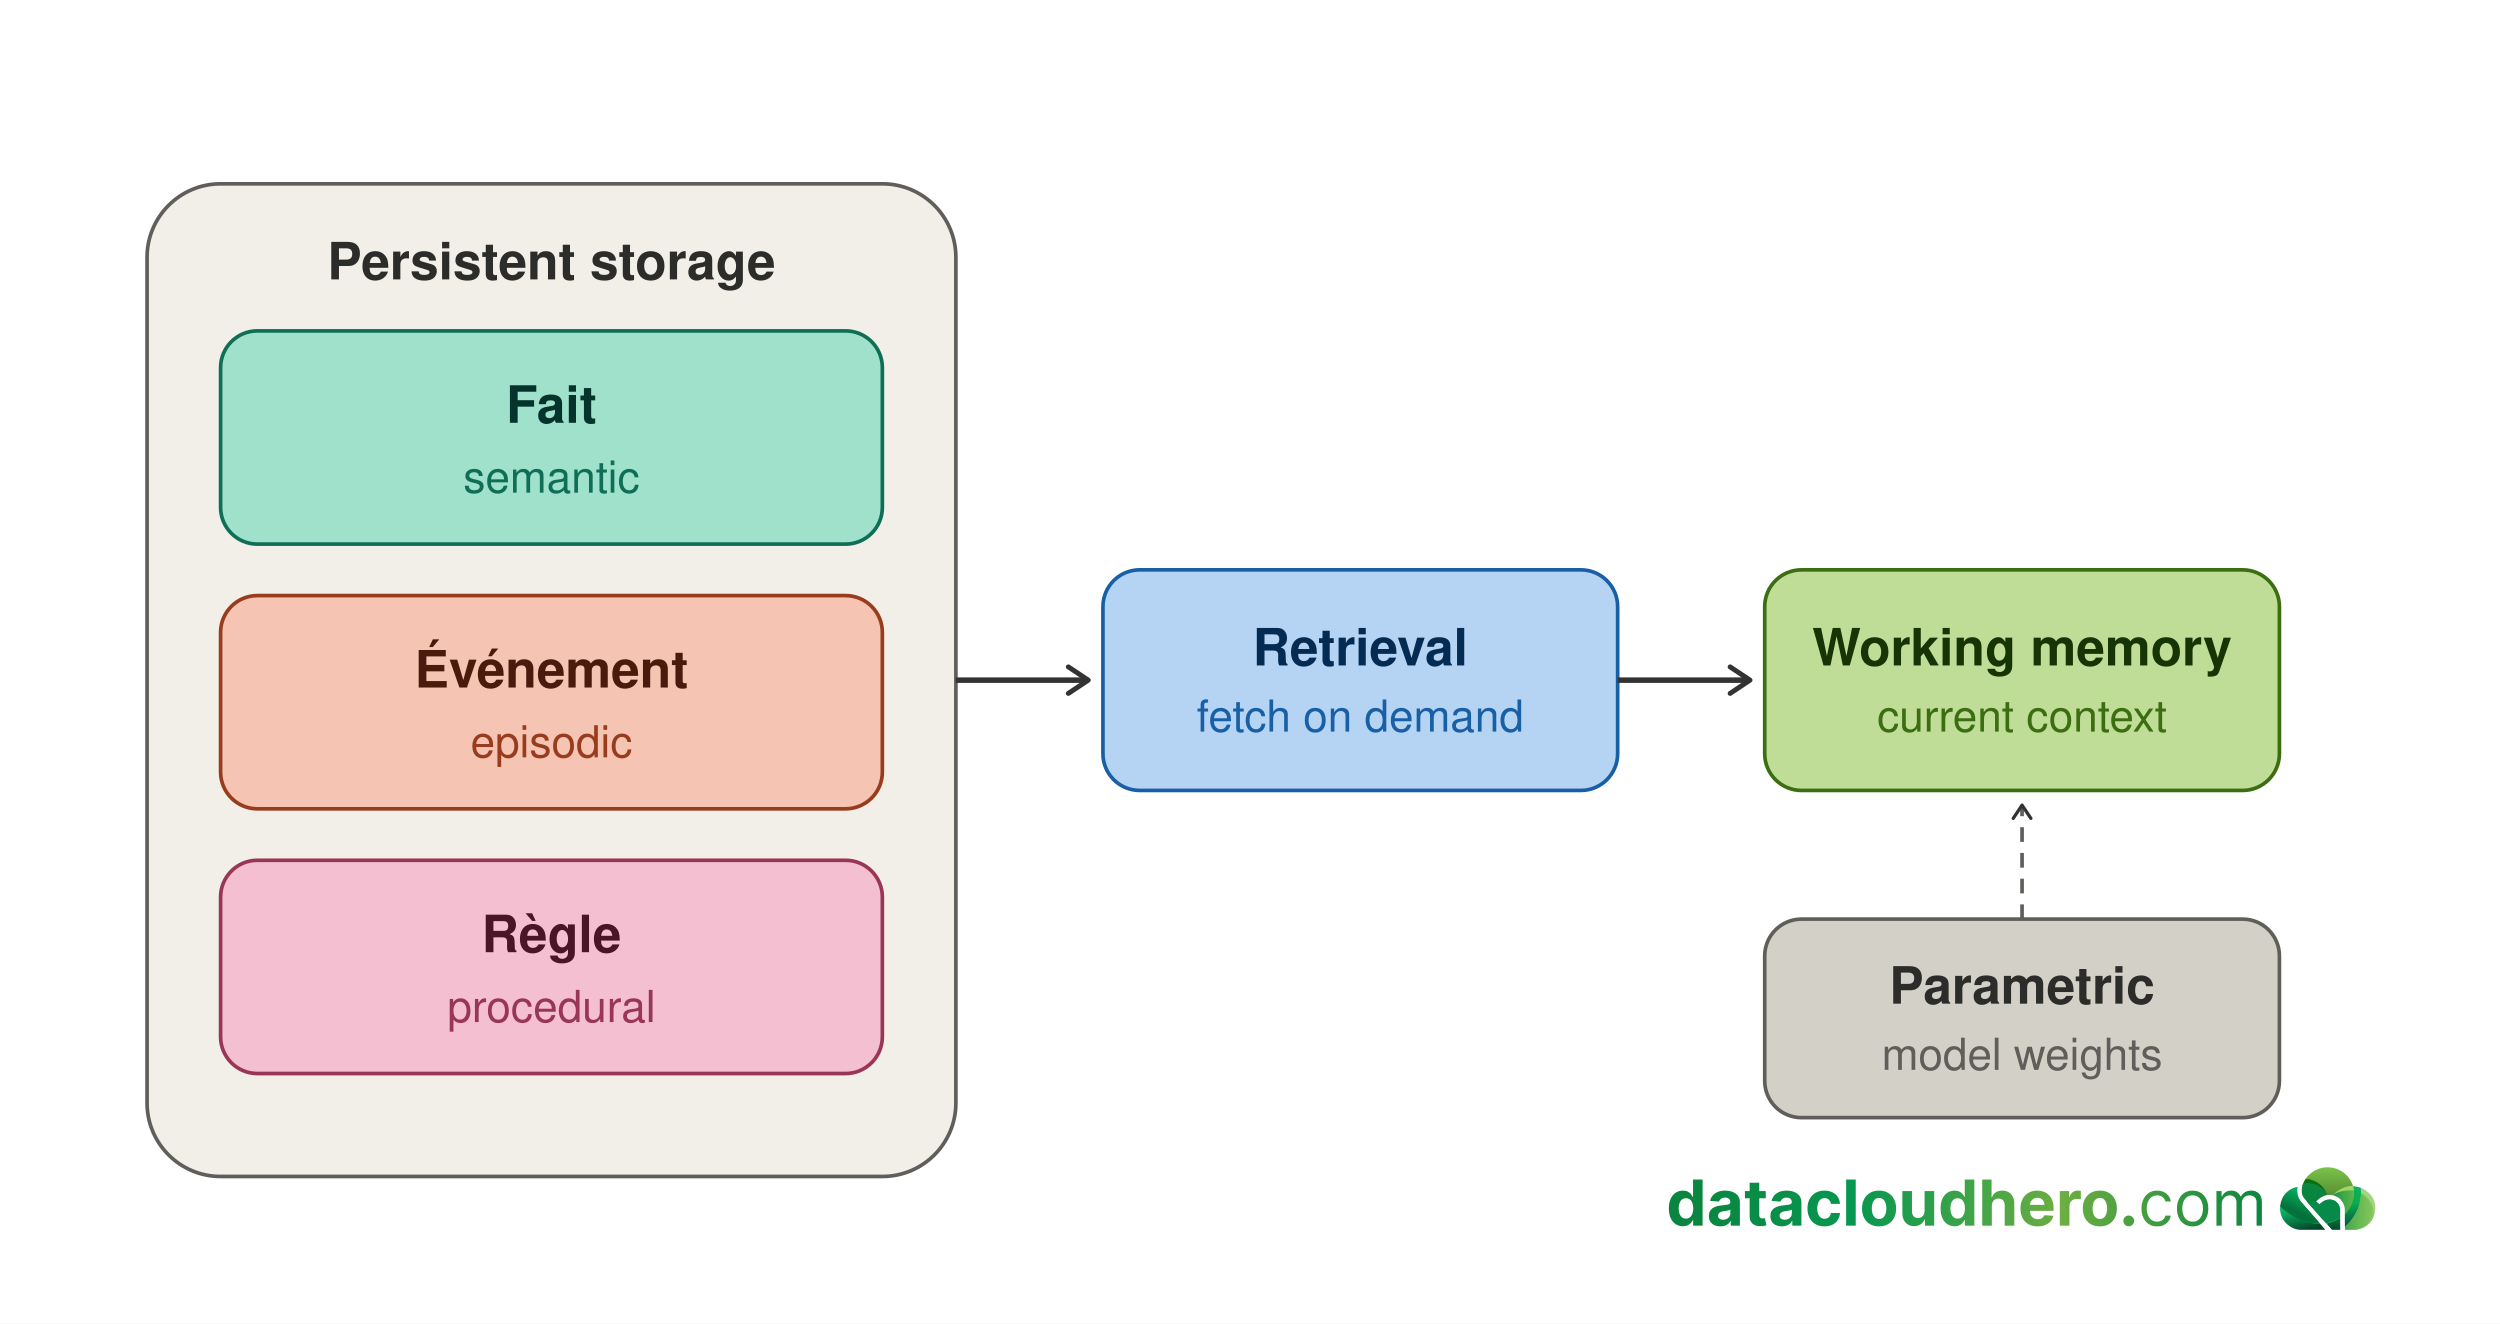
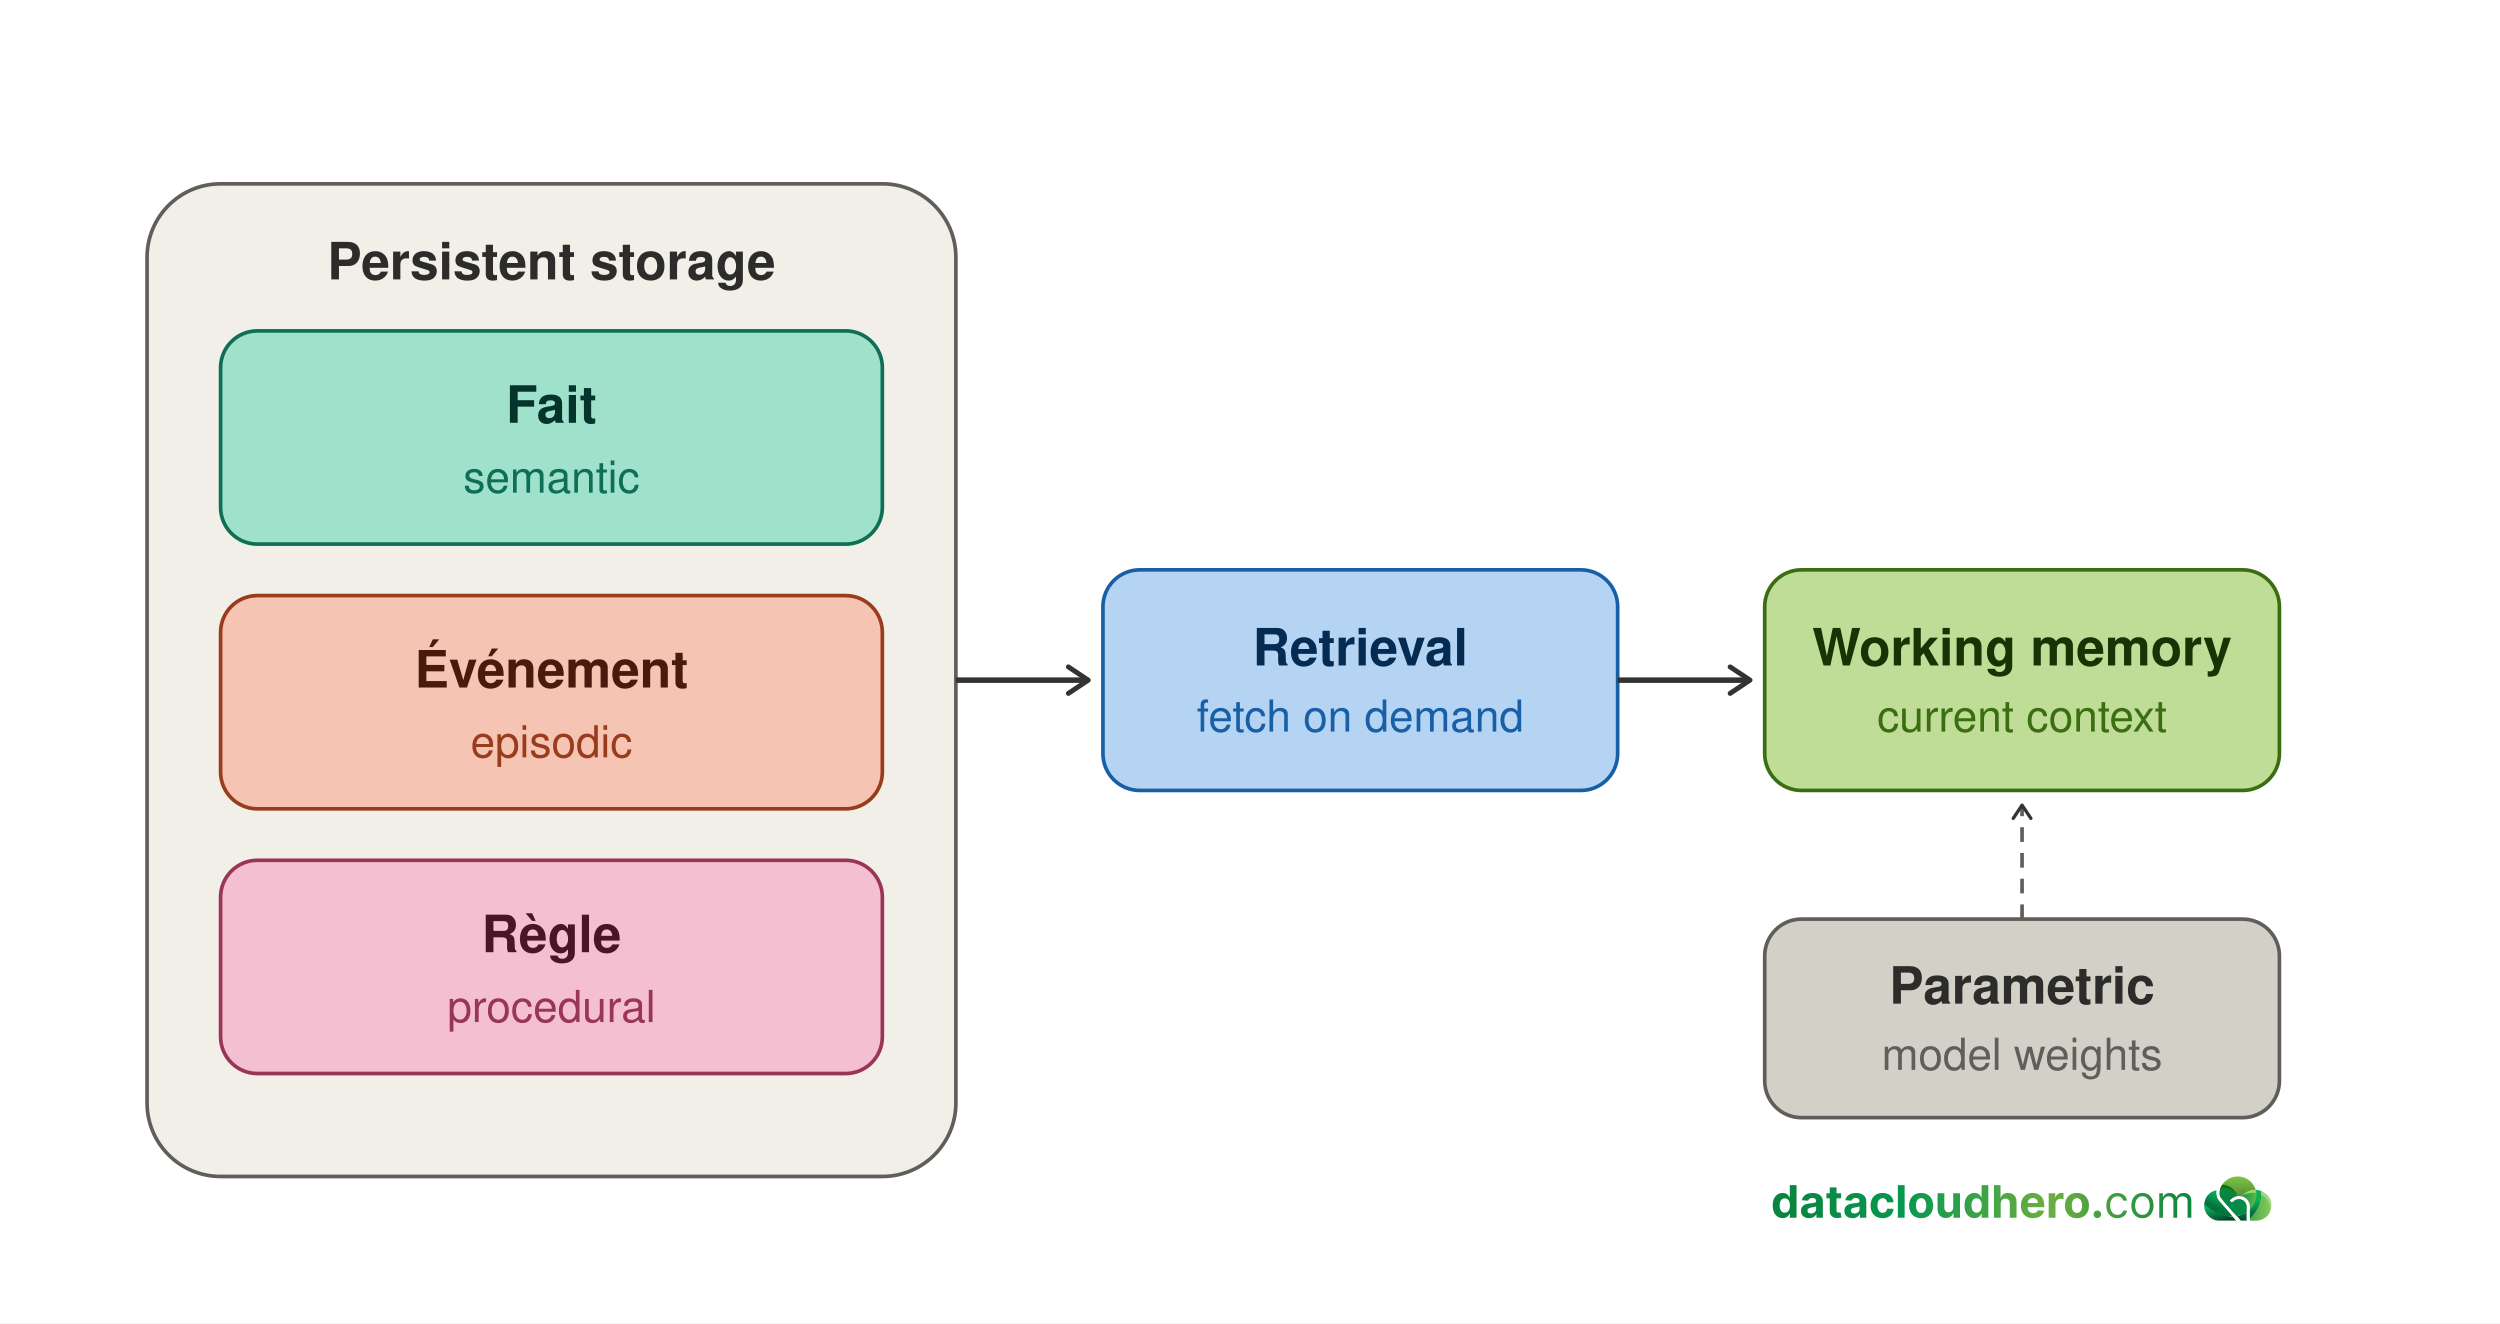
<svg xmlns="http://www.w3.org/2000/svg" width="680" height="360" viewBox="0 0 680 360" font-family="Helvetica, Arial, sans-serif">
  <defs>
    <marker id="arrow" viewBox="0 0 10 10" refX="8" refY="5" markerWidth="6" markerHeight="6" orient="auto-start-reverse">
      <path d="M2 1L8 5L2 9" fill="none" stroke="#333333" stroke-width="1.5" stroke-linecap="round" stroke-linejoin="round" />
    </marker>
    <linearGradient id="dchPaint0" x1="147" y1="0" x2="147" y2="294" gradientUnits="userSpaceOnUse">
      <stop stop-color="#7AC449" />
      <stop offset="1" stop-color="#3B5E23" />
    </linearGradient>
    <linearGradient id="dchPaint1" x1="3490.23" y1="278" x2="3525.95" y2="404.5" gradientUnits="userSpaceOnUse">
      <stop stop-color="#0AB064" />
      <stop offset="1" stop-color="#044A2A" />
    </linearGradient>
    <linearGradient id="dchPaint2" x1="3733.38" y1="164.5" x2="3733.38" y2="404.5" gradientUnits="userSpaceOnUse">
      <stop offset="0.361" stop-color="#0AB064" />
      <stop offset="1" stop-color="#044A2A" />
    </linearGradient>
    <linearGradient id="dchPaint3" x1="3641.45" y1="294.392" x2="3901" y2="297.108" gradientUnits="userSpaceOnUse">
      <stop stop-color="#058A49" />
      <stop offset="1" stop-color="#7AC449" stop-opacity="0.6" />
    </linearGradient>
    <linearGradient id="dchPaint4" x1="3539.97" y1="168" x2="3448.53" y2="372.5" gradientUnits="userSpaceOnUse">
      <stop offset="0.034" stop-color="#08BE65" />
      <stop offset="0.683" stop-color="#03713B" />
    </linearGradient>
    <linearGradient id="dchWordmark" x1="0" y1="255" x2="3310" y2="255" gradientUnits="userSpaceOnUse">
      <stop offset="0.038" stop-color="#0A853F" />
      <stop offset="0.308" stop-color="#069750" />
      <stop offset="0.659" stop-color="#6CAE41" />
      <stop offset="1" stop-color="#0A853F" />
    </linearGradient>
  </defs>
  <rect width="680" height="360" fill="#ffffff" />
  <rect x="40" y="50" width="220" height="270" rx="20" fill="#F1EFE8" stroke="#5F5E5A" stroke-width="1" />
  <text x="150" y="76" text-anchor="middle" font-size="14" font-weight="600" fill="#2C2C2A">Persistent storage</text>
  <rect x="60" y="90" width="180" height="58" rx="10" fill="#9FE1CB" stroke="#0F6E56" stroke-width="1" />
  <text x="150" y="115" text-anchor="middle" font-size="14" font-weight="600" fill="#04342C">Fait</text>
  <text x="150" y="134" text-anchor="middle" font-size="12" fill="#0F6E56">semantic</text>
  <rect x="60" y="162" width="180" height="58" rx="10" fill="#F5C4B3" stroke="#993C1D" stroke-width="1" />
  <text x="150" y="187" text-anchor="middle" font-size="14" font-weight="600" fill="#4A1B0C">Événement</text>
  <text x="150" y="206" text-anchor="middle" font-size="12" fill="#993C1D">episodic</text>
  <rect x="60" y="234" width="180" height="58" rx="10" fill="#F4C0D1" stroke="#993556" stroke-width="1" />
  <text x="150" y="259" text-anchor="middle" font-size="14" font-weight="600" fill="#4B1528">Règle</text>
  <text x="150" y="278" text-anchor="middle" font-size="12" fill="#993556">procedural</text>
  <line x1="260" y1="185" x2="296" y2="185" stroke="#333333" stroke-width="1.5" marker-end="url(#arrow)" />
  <rect x="300" y="155" width="140" height="60" rx="10" fill="#B5D4F4" stroke="#185FA5" stroke-width="1" />
  <text x="370" y="181" text-anchor="middle" font-size="14" font-weight="600" fill="#042C53">Retrieval</text>
  <text x="370" y="199" text-anchor="middle" font-size="12" fill="#185FA5">fetch on demand</text>
  <line x1="440" y1="185" x2="476" y2="185" stroke="#333333" stroke-width="1.5" marker-end="url(#arrow)" />
  <rect x="480" y="155" width="140" height="60" rx="10" fill="#C0DD97" stroke="#3B6D11" stroke-width="1" />
  <text x="550" y="181" text-anchor="middle" font-size="14" font-weight="600" fill="#173404">Working memory</text>
  <text x="550" y="199" text-anchor="middle" font-size="12" fill="#3B6D11">current context</text>
  <line x1="550" y1="250" x2="550" y2="219" stroke="#5F5E5A" stroke-width="1" stroke-dasharray="4 3" marker-end="url(#arrow)" />
  <rect x="480" y="250" width="140" height="54" rx="10" fill="#D3D1C7" stroke="#5F5E5A" stroke-width="1" />
  <text x="550" y="273" text-anchor="middle" font-size="14" font-weight="600" fill="#2C2C2A">Parametric</text>
  <text x="550" y="291" text-anchor="middle" font-size="12" fill="#5F5E5A">model weights</text>
-   <g transform="translate(453.93,317.50) scale(0.049347) translate(-14.05,-60.00)">
+   <g transform="translate(482.18,320.00) scale(0.034833) translate(-14.05,-60.00)">
    <path d="M91.477 385.107C76.977 385.107 63.843 381.379 52.077 373.921C40.394 366.381 31.114 355.319 24.236 340.736C17.442 326.07 14.045 308.089 14.045 286.794C14.045 264.919 17.566 246.731 24.609 232.231C31.652 217.647 41.016 206.751 52.699 199.543C64.465 192.251 77.35 188.605 91.353 188.605C102.042 188.605 110.949 190.428 118.075 194.074C125.284 197.637 131.084 202.111 135.476 207.497C139.95 212.8 143.348 218.02 145.668 223.158H147.283V127.455H200.107V382H147.905V351.425H145.668C143.182 356.728 139.66 361.989 135.103 367.21C130.629 372.347 124.787 376.614 117.578 380.011C110.452 383.409 101.752 385.107 91.477 385.107ZM108.256 342.973C116.791 342.973 124 340.653 129.883 336.013C135.849 331.29 140.406 324.702 143.555 316.251C146.786 307.799 148.402 297.897 148.402 286.545C148.402 275.194 146.828 265.333 143.679 256.964C140.53 248.596 135.973 242.133 130.007 237.575C124.041 233.018 116.791 230.739 108.256 230.739C99.556 230.739 92.223 233.101 86.257 237.824C80.291 242.547 75.775 249.093 72.71 257.462C69.644 265.83 68.111 275.525 68.111 286.545C68.111 297.649 69.644 307.468 72.71 316.002C75.858 324.454 80.374 331.083 86.257 335.888C92.223 340.612 99.556 342.973 108.256 342.973ZM298.078 385.604C285.898 385.604 275.043 383.491 265.514 379.266C255.985 374.957 248.445 368.618 242.893 360.249C237.425 351.798 234.69 341.274 234.69 328.68C234.69 318.074 236.637 309.166 240.532 301.957C244.426 294.749 249.729 288.948 256.441 284.557C263.153 280.165 270.776 276.851 279.31 274.614C287.928 272.376 296.959 270.802 306.405 269.891C317.509 268.731 326.457 267.653 333.252 266.659C340.046 265.582 344.977 264.008 348.042 261.936C351.108 259.865 352.641 256.799 352.641 252.739V251.993C352.641 244.121 350.155 238.031 345.184 233.722C340.295 229.414 333.335 227.259 324.303 227.259C314.774 227.259 307.193 229.372 301.558 233.598C295.924 237.741 292.195 242.961 290.372 249.259L241.402 245.281C243.888 233.681 248.776 223.655 256.068 215.203C263.36 206.669 272.764 200.123 284.282 195.565C295.882 190.925 309.305 188.605 324.552 188.605C335.158 188.605 345.308 189.848 355.003 192.334C364.78 194.82 373.439 198.673 380.979 203.893C388.602 209.113 394.61 215.825 399.001 224.028C403.393 232.148 405.589 241.884 405.589 253.236V382H355.376V355.526H353.884C350.818 361.492 346.717 366.754 341.579 371.311C336.442 375.786 330.269 379.307 323.06 381.876C315.851 384.362 307.524 385.604 298.078 385.604ZM313.241 349.063C321.03 349.063 327.907 347.53 333.873 344.464C339.839 341.316 344.521 337.09 347.918 331.787C351.315 326.484 353.014 320.477 353.014 313.765V293.506C351.357 294.583 349.078 295.577 346.178 296.489C343.361 297.317 340.171 298.104 336.608 298.85C333.045 299.513 329.482 300.134 325.919 300.714C322.356 301.212 319.124 301.667 316.224 302.082C310.01 302.993 304.582 304.443 299.942 306.432C295.302 308.42 291.698 311.113 289.129 314.511C286.56 317.825 285.276 321.968 285.276 326.94C285.276 334.148 287.886 339.659 293.106 343.47C298.409 347.199 305.121 349.063 313.241 349.063ZM548.211 191.091V230.864H433.243V191.091H548.211ZM459.344 145.352H512.291V323.335C512.291 328.224 513.037 332.036 514.529 334.77C516.02 337.421 518.092 339.286 520.743 340.363C523.477 341.44 526.626 341.979 530.189 341.979C532.675 341.979 535.161 341.772 537.646 341.357C540.132 340.86 542.038 340.487 543.364 340.239L551.691 379.638C549.04 380.467 545.311 381.42 540.505 382.497C535.699 383.657 529.858 384.362 522.98 384.61C510.22 385.107 499.034 383.409 489.422 379.514C479.893 375.62 472.477 369.571 467.174 361.368C461.871 353.165 459.261 342.807 459.344 330.295V145.352ZM637.14 385.604C624.96 385.604 614.105 383.491 604.577 379.266C595.048 374.957 587.507 368.618 581.956 360.249C576.487 351.798 573.753 341.274 573.753 328.68C573.753 318.074 575.7 309.166 579.594 301.957C583.489 294.749 588.792 288.948 595.503 284.557C602.215 280.165 609.838 276.851 618.373 274.614C626.99 272.376 636.022 270.802 645.468 269.891C656.571 268.731 665.52 267.653 672.314 266.659C679.109 265.582 684.039 264.008 687.105 261.936C690.171 259.865 691.704 256.799 691.704 252.739V251.993C691.704 244.121 689.218 238.031 684.246 233.722C679.358 229.414 672.397 227.259 663.366 227.259C653.837 227.259 646.255 229.372 640.621 233.598C634.986 237.741 631.257 242.961 629.434 249.259L580.464 245.281C582.95 233.681 587.839 223.655 595.131 215.203C602.422 206.669 611.827 200.123 623.344 195.565C634.945 190.925 648.368 188.605 663.614 188.605C674.22 188.605 684.371 189.848 694.065 192.334C703.843 194.82 712.501 198.673 720.042 203.893C727.665 209.113 733.672 215.825 738.064 224.028C742.455 232.148 744.651 241.884 744.651 253.236V382H694.438V355.526H692.947C689.881 361.492 685.779 366.754 680.642 371.311C675.505 375.786 669.331 379.307 662.123 381.876C654.914 384.362 646.586 385.604 637.14 385.604ZM652.304 349.063C660.093 349.063 666.97 347.53 672.936 344.464C678.902 341.316 683.583 337.09 686.981 331.787C690.378 326.484 692.077 320.477 692.077 313.765V293.506C690.419 294.583 688.141 295.577 685.241 296.489C682.423 297.317 679.233 298.104 675.67 298.85C672.107 299.513 668.544 300.134 664.981 300.714C661.418 301.212 658.187 301.667 655.287 302.082C649.072 302.993 643.645 304.443 639.005 306.432C634.365 308.42 630.76 311.113 628.192 314.511C625.623 317.825 624.339 321.968 624.339 326.94C624.339 334.148 626.949 339.659 632.169 343.47C637.472 347.199 644.184 349.063 652.304 349.063Z" fill="url(#dchWordmark)" />
    <path d="M871.986 385.729C852.431 385.729 835.611 381.586 821.524 373.3C807.521 364.931 796.749 353.33 789.209 338.499C781.752 323.667 778.023 306.598 778.023 287.291C778.023 267.736 781.793 250.584 789.333 235.835C796.956 221.003 807.77 209.444 821.773 201.158C835.776 192.79 852.431 188.605 871.737 188.605C888.392 188.605 902.976 191.629 915.487 197.678C927.999 203.727 937.901 212.22 945.193 223.158C952.484 234.095 956.503 246.938 957.249 261.688H907.284C905.876 252.159 902.147 244.494 896.098 238.694C890.132 232.811 882.302 229.869 872.607 229.869C864.404 229.869 857.237 232.107 851.105 236.581C845.057 240.973 840.334 247.394 836.936 255.846C833.539 264.298 831.84 274.531 831.84 286.545C831.84 298.726 833.498 309.083 836.812 317.618C840.209 326.152 844.974 332.657 851.105 337.131C857.237 341.606 864.404 343.843 872.607 343.843C878.656 343.843 884.084 342.6 888.889 340.114C893.778 337.629 897.797 334.024 900.945 329.301C904.177 324.495 906.29 318.737 907.284 312.025H957.249C956.42 326.608 952.443 339.451 945.317 350.555C938.274 361.575 928.538 370.192 916.109 376.407C903.68 382.621 888.972 385.729 871.986 385.729ZM1044.1 127.455V382H991.149V127.455H1044.1ZM1172.77 385.729C1153.46 385.729 1136.76 381.627 1122.68 373.424C1108.68 365.138 1097.86 353.621 1090.24 338.871C1082.62 324.04 1078.8 306.846 1078.8 287.291C1078.8 267.571 1082.62 250.336 1090.24 235.587C1097.86 220.755 1108.68 209.237 1122.68 201.034C1136.76 192.748 1153.46 188.605 1172.77 188.605C1192.07 188.605 1208.73 192.748 1222.73 201.034C1236.82 209.237 1247.67 220.755 1255.3 235.587C1262.92 250.336 1266.73 267.571 1266.73 287.291C1266.73 306.846 1262.92 324.04 1255.3 338.871C1247.67 353.621 1236.82 365.138 1222.73 373.424C1208.73 381.627 1192.07 385.729 1172.77 385.729ZM1173.02 344.713C1181.8 344.713 1189.13 342.227 1195.02 337.256C1200.9 332.201 1205.33 325.324 1208.31 316.624C1211.38 307.923 1212.91 298.022 1212.91 286.918C1212.91 275.815 1211.38 265.913 1208.31 257.213C1205.33 248.513 1200.9 241.635 1195.02 236.581C1189.13 231.527 1181.8 228.999 1173.02 228.999C1164.15 228.999 1156.69 231.527 1150.64 236.581C1144.68 241.635 1140.16 248.513 1137.1 257.213C1134.11 265.913 1132.62 275.815 1132.62 286.918C1132.62 298.022 1134.11 307.923 1137.1 316.624C1140.16 325.324 1144.68 332.201 1150.64 337.256C1156.69 342.227 1164.15 344.713 1173.02 344.713ZM1423.58 300.714V191.091H1476.53V382H1425.7V347.323H1423.71C1419.4 358.509 1412.23 367.5 1402.21 374.294C1392.26 381.089 1380.12 384.486 1365.79 384.486C1353.03 384.486 1341.8 381.586 1332.11 375.786C1322.41 369.985 1314.83 361.741 1309.36 351.052C1303.98 340.363 1301.24 327.561 1301.16 312.646V191.091H1354.11V303.2C1354.19 314.469 1357.21 323.377 1363.18 329.923C1369.15 336.469 1377.14 339.741 1387.17 339.741C1393.55 339.741 1399.51 338.291 1405.06 335.391C1410.62 332.408 1415.09 328.017 1418.49 322.217C1421.97 316.416 1423.67 309.249 1423.58 300.714ZM1589.23 385.107C1574.73 385.107 1561.6 381.379 1549.83 373.921C1538.15 366.381 1528.87 355.319 1521.99 340.736C1515.2 326.07 1511.8 308.089 1511.8 286.794C1511.8 264.919 1515.32 246.731 1522.36 232.231C1529.41 217.647 1538.77 206.751 1550.45 199.543C1562.22 192.251 1575.1 188.605 1589.11 188.605C1599.8 188.605 1608.7 190.428 1615.83 194.074C1623.04 197.637 1628.84 202.111 1633.23 207.497C1637.7 212.8 1641.1 218.02 1643.42 223.158H1645.04V127.455H1697.86V382H1645.66V351.425H1643.42C1640.94 356.728 1637.41 361.989 1632.86 367.21C1628.38 372.347 1622.54 376.614 1615.33 380.011C1608.21 383.409 1599.51 385.107 1589.23 385.107ZM1606.01 342.973C1614.54 342.973 1621.75 340.653 1627.64 336.013C1633.6 331.29 1638.16 324.702 1641.31 316.251C1644.54 307.799 1646.16 297.897 1646.16 286.545C1646.16 275.194 1644.58 265.333 1641.43 256.964C1638.28 248.596 1633.73 242.133 1627.76 237.575C1621.8 233.018 1614.54 230.739 1606.01 230.739C1597.31 230.739 1589.98 233.101 1584.01 237.824C1578.05 242.547 1573.53 249.093 1570.46 257.462C1567.4 265.83 1565.86 275.525 1565.86 286.545C1565.86 297.649 1567.4 307.468 1570.46 316.002C1573.61 324.454 1578.13 331.083 1584.01 335.888C1589.98 340.612 1597.31 342.973 1606.01 342.973Z" fill="url(#dchWordmark)" />
    <path d="M1794.34 271.631V382H1741.39V127.455H1792.85V224.773H1795.09C1799.39 213.504 1806.36 204.68 1815.97 198.3C1825.58 191.837 1837.63 188.605 1852.14 188.605C1865.39 188.605 1876.95 191.505 1886.81 197.305C1896.76 203.023 1904.46 211.267 1909.93 222.039C1915.48 232.728 1918.22 245.53 1918.13 260.445V382H1865.19V269.891C1865.27 258.125 1862.29 248.969 1856.24 242.423C1850.27 235.877 1841.9 232.604 1831.13 232.604C1823.92 232.604 1817.54 234.137 1811.99 237.202C1806.52 240.268 1802.21 244.743 1799.06 250.626C1796 256.426 1794.42 263.428 1794.34 271.631ZM2046.8 385.729C2027.17 385.729 2010.26 381.751 1996.09 373.797C1982.01 365.759 1971.15 354.408 1963.53 339.741C1955.91 324.992 1952.1 307.55 1952.1 287.415C1952.1 267.778 1955.91 250.543 1963.53 235.711C1971.15 220.879 1981.88 209.32 1995.72 201.034C2009.64 192.748 2025.96 188.605 2044.69 188.605C2057.29 188.605 2069.01 190.635 2079.87 194.695C2090.8 198.673 2100.33 204.68 2108.45 212.717C2116.65 220.755 2123.04 230.864 2127.59 243.044C2132.15 255.142 2134.43 269.311 2134.43 285.551V300.093H1973.22V267.281H2084.59C2084.59 259.657 2082.93 252.904 2079.62 247.021C2076.3 241.138 2071.7 236.54 2065.82 233.225C2060.02 229.828 2053.27 228.129 2045.56 228.129C2037.52 228.129 2030.4 229.994 2024.18 233.722C2018.05 237.368 2013.25 242.298 2009.77 248.513C2006.29 254.644 2004.5 261.48 2004.42 269.021V300.217C2004.42 309.663 2006.16 317.825 2009.64 324.702C2013.2 331.58 2018.22 336.883 2024.68 340.612C2031.14 344.34 2038.81 346.205 2047.67 346.205C2053.56 346.205 2058.94 345.376 2063.83 343.719C2068.72 342.062 2072.9 339.576 2076.38 336.261C2079.87 332.947 2082.52 328.887 2084.34 324.081L2133.31 327.312C2130.82 339.079 2125.73 349.353 2118.02 358.136C2110.4 366.837 2100.54 373.631 2088.44 378.52C2076.43 383.326 2062.55 385.729 2046.8 385.729ZM2168.98 382V191.091H2220.31V224.401H2222.3C2225.78 212.552 2231.62 203.603 2239.83 197.554C2248.03 191.422 2257.48 188.357 2268.16 188.357C2270.82 188.357 2273.67 188.522 2276.74 188.854C2279.81 189.185 2282.5 189.641 2284.82 190.221V237.202C2282.33 236.457 2278.89 235.794 2274.5 235.214C2270.11 234.634 2266.09 234.344 2262.45 234.344C2254.66 234.344 2247.7 236.042 2241.57 239.44C2235.52 242.754 2230.71 247.394 2227.15 253.36C2223.67 259.326 2221.93 266.203 2221.93 273.992V382H2168.98ZM2389.56 385.729C2370.26 385.729 2353.56 381.627 2339.48 373.424C2325.47 365.138 2314.66 353.621 2307.04 338.871C2299.41 324.04 2295.6 306.846 2295.6 287.291C2295.6 267.571 2299.41 250.336 2307.04 235.587C2314.66 220.755 2325.47 209.237 2339.48 201.034C2353.56 192.748 2370.26 188.605 2389.56 188.605C2408.87 188.605 2425.53 192.748 2439.53 201.034C2453.61 209.237 2464.47 220.755 2472.09 235.587C2479.72 250.336 2483.53 267.571 2483.53 287.291C2483.53 306.846 2479.72 324.04 2472.09 338.871C2464.47 353.621 2453.61 365.138 2439.53 373.424C2425.53 381.627 2408.87 385.729 2389.56 385.729ZM2389.81 344.713C2398.6 344.713 2405.93 342.227 2411.81 337.256C2417.7 332.201 2422.13 325.324 2425.11 316.624C2428.18 307.923 2429.71 298.022 2429.71 286.918C2429.71 275.815 2428.18 265.913 2425.11 257.213C2422.13 248.513 2417.7 241.635 2411.81 236.581C2405.93 231.527 2398.6 228.999 2389.81 228.999C2380.95 228.999 2373.49 231.527 2367.44 236.581C2361.47 241.635 2356.96 248.513 2353.89 257.213C2350.91 265.913 2349.42 275.815 2349.42 286.918C2349.42 298.022 2350.91 307.923 2353.89 316.624C2356.96 325.324 2361.47 332.201 2367.44 337.256C2373.49 342.227 2380.95 344.713 2389.81 344.713Z" fill="url(#dchWordmark)" />
    <path d="M2548.9 385.232C2540.7 385.232 2533.66 382.331 2527.77 376.531C2521.97 370.648 2519.07 363.605 2519.07 355.402C2519.07 347.282 2521.97 340.321 2527.77 334.521C2533.66 328.721 2540.7 325.821 2548.9 325.821C2556.86 325.821 2563.82 328.721 2569.78 334.521C2575.75 340.321 2578.73 347.282 2578.73 355.402C2578.73 360.871 2577.32 365.884 2574.51 370.441C2571.77 374.915 2568.17 378.52 2563.69 381.254C2559.22 383.906 2554.29 385.232 2548.9 385.232Z" fill="url(#dchWordmark)" />
    <path d="M2705.48 385.977C2687.58 385.977 2672.17 381.751 2659.24 373.3C2646.32 364.848 2636.37 353.206 2629.41 338.374C2622.45 323.542 2618.97 306.598 2618.97 287.54C2618.97 268.151 2622.53 251.04 2629.66 236.208C2636.87 221.293 2646.9 209.652 2659.74 201.283C2672.67 192.831 2687.75 188.605 2704.98 188.605C2718.4 188.605 2730.5 191.091 2741.27 196.062C2752.04 201.034 2760.87 207.994 2767.75 216.943C2774.62 225.892 2778.89 236.332 2780.55 248.264H2751.22C2748.98 239.564 2744.01 231.858 2736.3 225.146C2728.68 218.352 2718.4 214.955 2705.48 214.955C2694.04 214.955 2684.02 217.937 2675.4 223.903C2666.86 229.786 2660.19 238.114 2655.39 248.886C2650.67 259.575 2648.3 272.128 2648.3 286.545C2648.3 301.295 2650.62 314.138 2655.26 325.075C2659.99 336.013 2666.62 344.506 2675.15 350.555C2683.77 356.603 2693.88 359.628 2705.48 359.628C2713.1 359.628 2720.02 358.302 2726.23 355.651C2732.45 352.999 2737.71 349.188 2742.02 344.216C2746.33 339.244 2749.39 333.278 2751.22 326.318H2780.55C2778.89 337.587 2774.79 347.737 2768.24 356.769C2761.78 365.718 2753.2 372.844 2742.52 378.147C2731.91 383.367 2719.56 385.977 2705.48 385.977ZM2900.99 385.977C2883.75 385.977 2868.63 381.876 2855.62 373.673C2842.69 365.469 2832.58 353.993 2825.29 339.244C2818.08 324.495 2814.48 307.26 2814.48 287.54C2814.48 267.653 2818.08 250.294 2825.29 235.462C2832.58 220.63 2842.69 209.113 2855.62 200.91C2868.63 192.707 2883.75 188.605 2900.99 188.605C2918.22 188.605 2933.3 192.707 2946.23 200.91C2959.24 209.113 2969.34 220.63 2976.55 235.462C2983.85 250.294 2987.49 267.653 2987.49 287.54C2987.49 307.26 2983.85 324.495 2976.55 339.244C2969.34 353.993 2959.24 365.469 2946.23 373.673C2933.3 381.876 2918.22 385.977 2900.99 385.977ZM2900.99 359.628C2914.08 359.628 2924.85 356.272 2933.3 349.56C2941.75 342.849 2948.01 334.024 2952.07 323.087C2956.13 312.149 2958.16 300.3 2958.16 287.54C2958.16 274.779 2956.13 262.889 2952.07 251.869C2948.01 240.848 2941.75 231.941 2933.3 225.146C2924.85 218.352 2914.08 214.955 2900.99 214.955C2887.89 214.955 2877.12 218.352 2868.67 225.146C2860.22 231.941 2853.96 240.848 2849.9 251.869C2845.84 262.889 2843.81 274.779 2843.81 287.54C2843.81 300.3 2845.84 312.149 2849.9 323.087C2853.96 334.024 2860.22 342.849 2868.67 349.56C2877.12 356.272 2887.89 359.628 2900.99 359.628ZM3032.27 382V191.091H3060.6V220.92H3063.09C3067.07 210.729 3073.49 202.816 3082.36 197.181C3091.22 191.464 3101.87 188.605 3114.3 188.605C3126.89 188.605 3137.37 191.464 3145.74 197.181C3154.19 202.816 3160.78 210.729 3165.51 220.92H3167.49C3172.38 211.06 3179.72 203.23 3189.49 197.43C3199.27 191.547 3211 188.605 3224.67 188.605C3241.74 188.605 3255.7 193.95 3266.55 204.638C3277.41 215.245 3282.83 231.775 3282.83 254.23V382H3253.5V254.23C3253.5 240.144 3249.65 230.076 3241.94 224.028C3234.24 217.979 3225.16 214.955 3214.72 214.955C3201.3 214.955 3190.9 219.015 3183.53 227.135C3176.15 235.172 3172.47 245.364 3172.47 257.71V382H3142.64V251.247C3142.64 240.393 3139.11 231.651 3132.07 225.022C3125.03 218.31 3115.95 214.955 3104.85 214.955C3097.23 214.955 3090.1 216.985 3083.47 221.045C3076.93 225.105 3071.62 230.739 3067.56 237.948C3063.59 245.074 3061.6 253.319 3061.6 262.682V382H3032.27Z" fill="url(#dchWordmark)" />
    <circle cx="147" cy="147" r="147" transform="matrix(-1 0 0 1 3792 60)" fill="url(#dchPaint0)" />
    <path d="M3393 257.934C3393 330.314 3446.67 386 3519.01 386C3591.35 386 3650 327.324 3650 254.944C3650 184.4 3594.29 126.873 3524.49 124C3523.49 124 3508.65 149.8 3506.06 162.258C3493.38 223.161 3393 185.553 3393 257.934Z" fill="#1BAB53" style="mix-blend-mode:multiply" />
    <path d="M3401 278.5C3401 351.125 3461.37 401.5 3534 401.5C3606.63 401.5 3664 351.125 3664 278.5C3664 205.875 3605.13 147 3532.5 147C3524.83 147 3517.31 147.657 3510 148.917C3501.5 181.5 3480.33 168.001 3472.5 171C3423.09 189.916 3401 222.434 3401 278.5Z" fill="#088D4A" fill-opacity="0.8" style="mix-blend-mode:lighten" />
    <path d="M3656 295.5C3656 368.125 3685.37 401 3758 401C3830.63 401 3891 373.125 3891 300.5C3891 227.875 3806.5 219.5 3785 164C3712.37 164 3656 222.875 3656 295.5Z" fill="#D9D9D9" />
    <path d="M3634 316C3634 399.947 3702.05 335 3786 335C3827.5 260.5 3812 206 3806.5 192C3801 178 3793 167.5 3790.5 164.066C3789.01 164.022 3787.51 164 3786 164C3702.05 164 3634 232.053 3634 316Z" fill="#9FD85E" />
    <path d="M3633.5 404.5L3606 372.5C3596.5 372.5 3555.5 371.5 3505.5 355.5C3455.5 339.5 3383 278 3383 278C3383 278 3377.5 325.5 3412 364C3448.29 404.5 3492 404.5 3492 404.5H3560H3633.5Z" fill="url(#dchPaint1)" />
    <path d="M3668 404.5L3637.5 370.5C3637.5 370.5 3737.37 349.041 3772.5 274C3805.5 203.5 3785 164.5 3785 164.5C3785 164.5 3800.77 166 3808.5 167.5C3816.03 168.962 3827.5 172.5 3827.5 172.5C3827.5 172.5 3839.95 246 3798.5 317.5C3757.05 389 3714 404.5 3714 404.5H3668Z" fill="url(#dchPaint2)" />
    <path d="M3505.5 161.5L3480 168C3480 168 3474.41 190 3480 213C3484.75 232.53 3497 248.5 3497 248.5C3513.5 268.556 3634 404.5 3634 404.5H3668C3668 404.5 3606 335.5 3549 270C3543.17 263.301 3517.82 234.343 3513.5 228C3506 217 3503.73 208.054 3503 200C3501 178 3505.5 161.5 3505.5 161.5Z" fill="white" />
    <path d="M3827.5 172.5C3827.5 172.5 3839.95 246 3798.5 317.5C3777.67 353.425 3756.44 375.213 3740.47 388V404.5H3801.5C3801.5 404.5 3899 397.5 3907.5 290C3914.26 204.5 3827.5 172.5 3827.5 172.5Z" fill="#7AC449" fill-opacity="0.7" />
    <path d="M3641.5 340C3641.5 348.424 3701.5 338 3712 330C3740.75 347.455 3740.5 392.988 3740.5 404.5C3773.5 404.5 3758.75 404.5 3802.5 404.5C3810 402 3840 398 3865 378C3876.73 368.613 3897.5 345 3901 320.75C3901 246.882 3841.23 187 3767.5 187C3635 191.5 3641.5 266.132 3641.5 340Z" fill="url(#dchPaint3)" style="mix-blend-mode:darken" />
    <path d="M3600.5 265L3582 249.5C3582 249.5 3624 193.5 3688.5 219C3736.5 237.977 3740 288.5 3740 288.5C3740 288.5 3739.72 322.742 3740 345C3740.29 367.851 3740.5 404.5 3740.5 404.5H3714.5C3714.5 404.5 3714.02 334.326 3714 290C3714 290 3710 249.5 3670 239.5C3630 229.5 3600.5 265 3600.5 265Z" fill="white" />
    <path d="M3505.5 355.5C3455.5 339.5 3383 278 3383 278C3383 278 3386.33 237 3408.5 209.5C3439.14 171.5 3480 168 3480 168C3480 168 3474.41 190 3480 213C3484.75 232.53 3497 248.5 3497 248.5C3513.5 268.556 3605.5 372.5 3605.5 372.5C3596 372.5 3555.5 371.5 3505.5 355.5Z" fill="url(#dchPaint4)" />
    <path d="M3600.5 265L3582 249.5L3531.5 249.5C3588.5 315 3637.5 370.5 3637.5 370.5C3637.5 370.5 3656.5 366.565 3681 355.5C3706.5 343.984 3714 337.5 3714 337.5C3714 337.5 3714.02 334.326 3714 290C3714 290 3710 249.5 3670 239.5C3630 229.5 3600.5 265 3600.5 265Z" fill="#058A49" />
  </g>
</svg>
